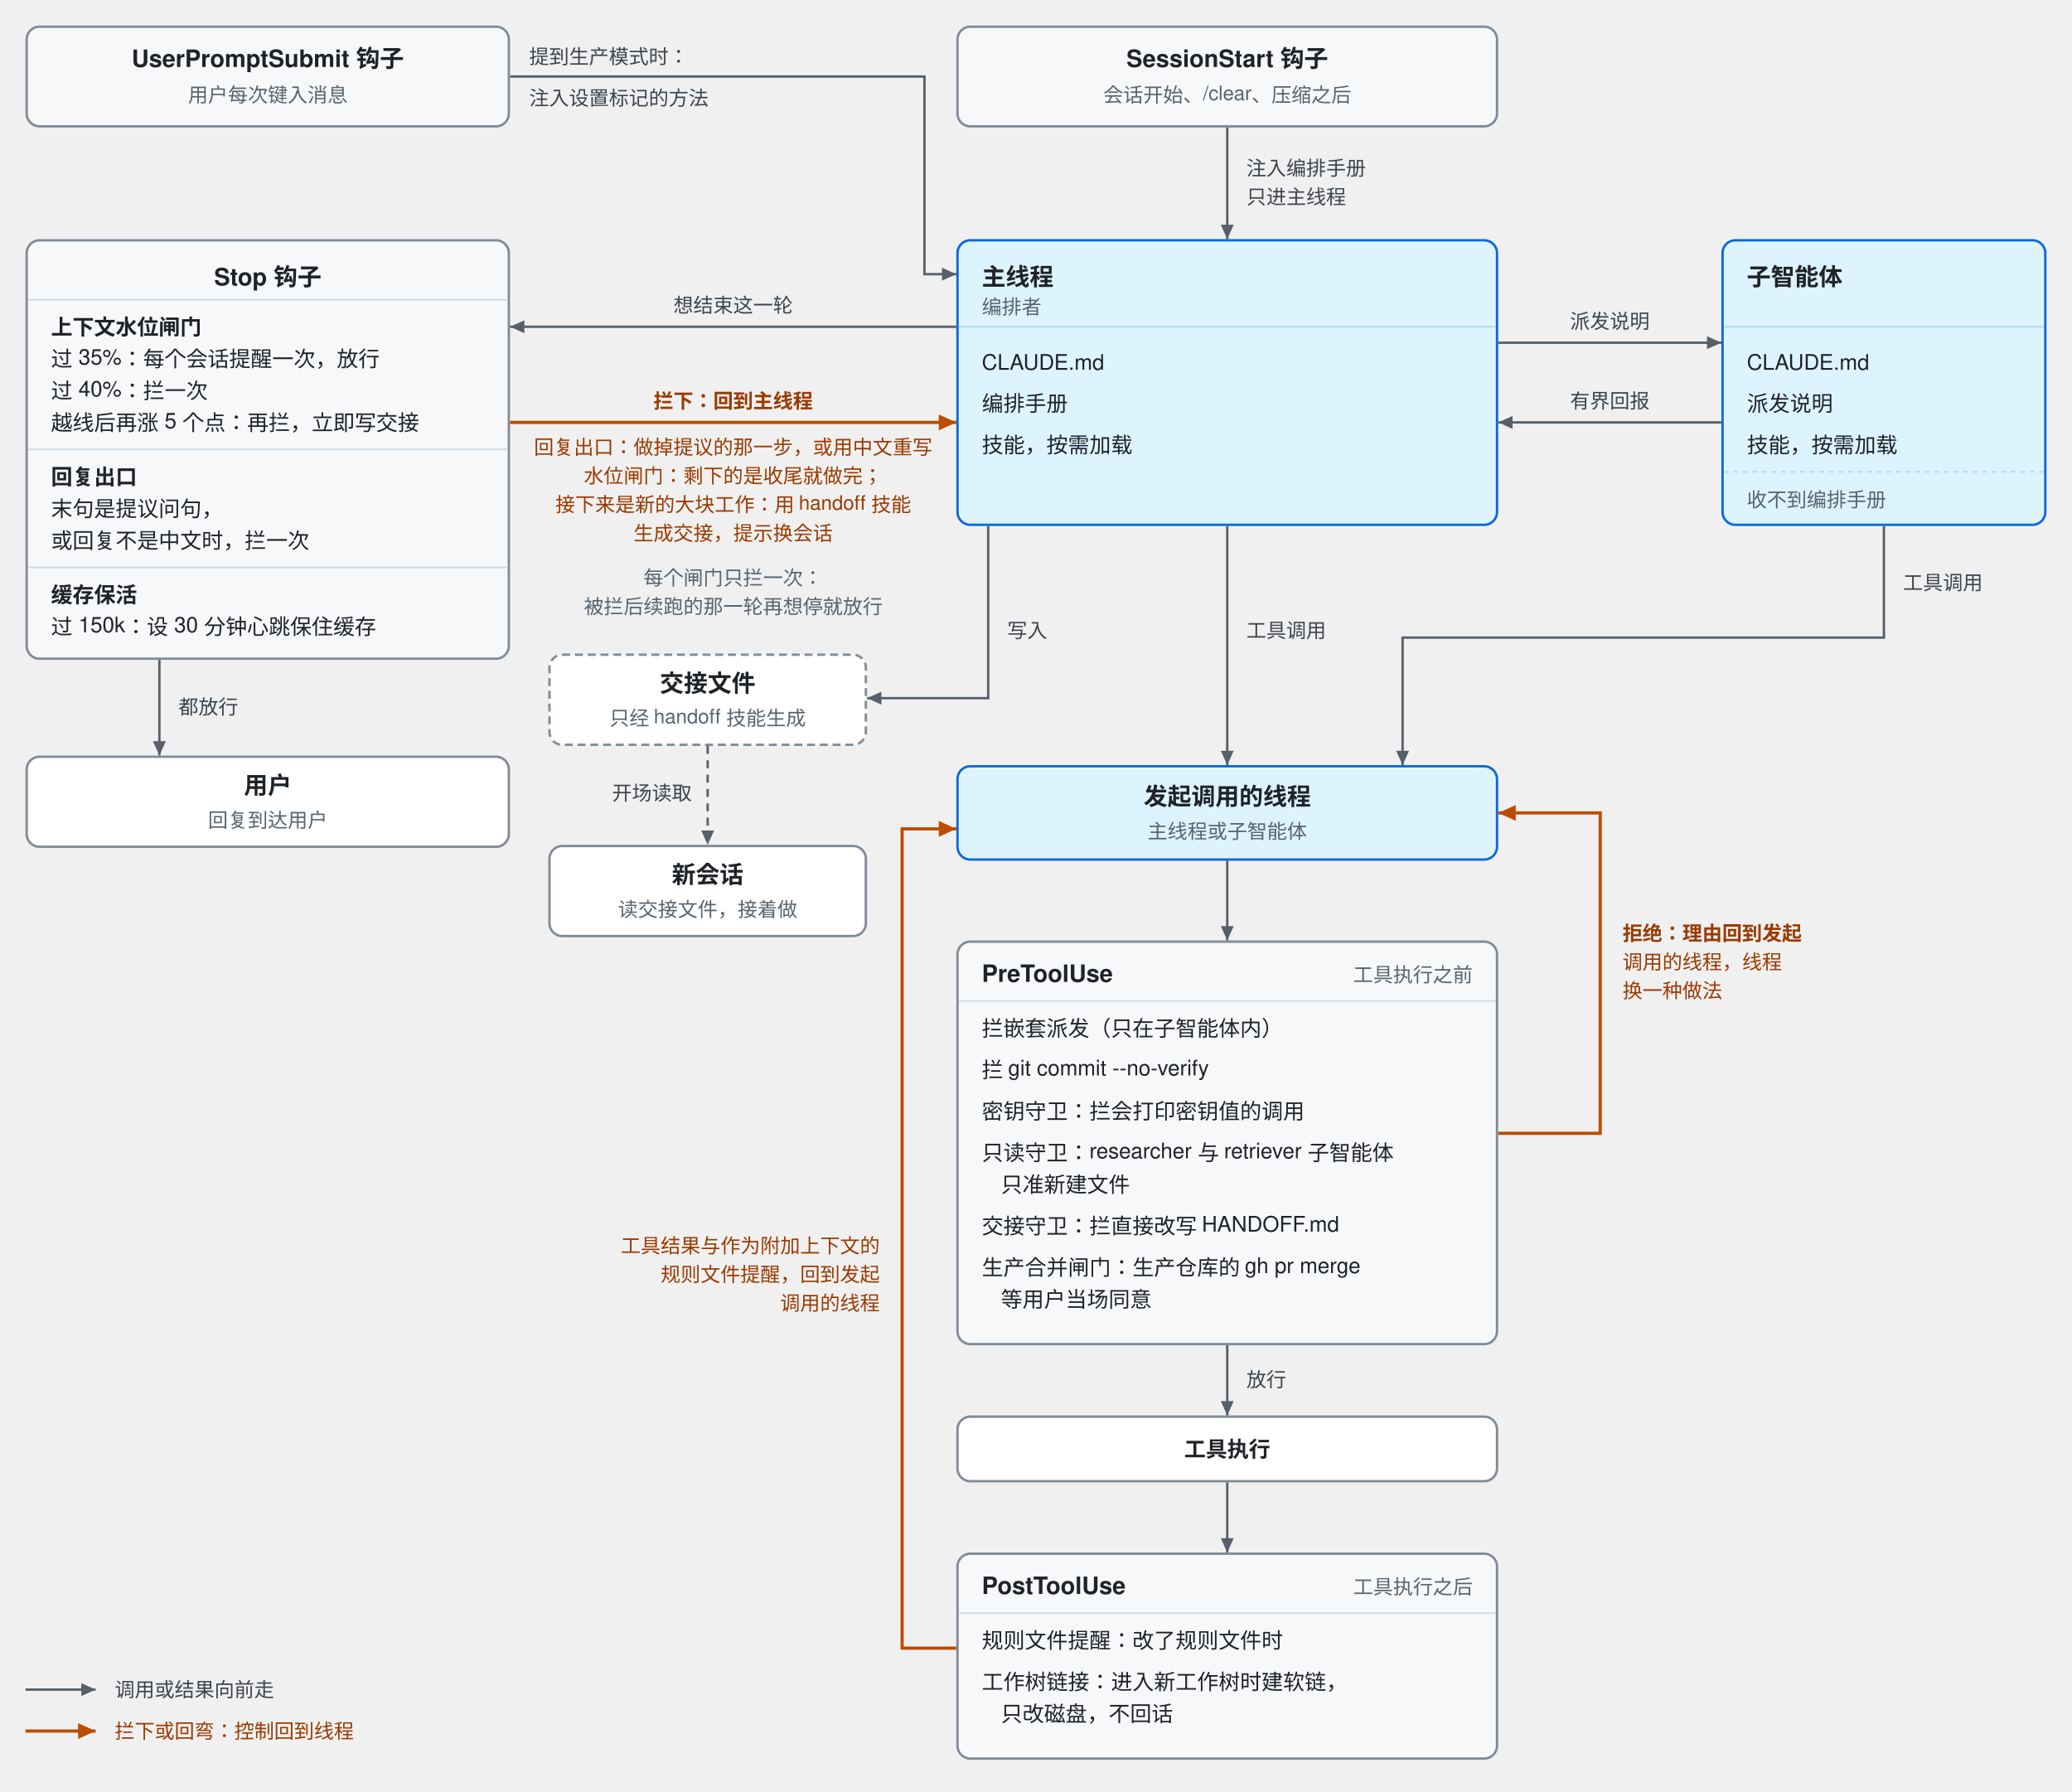
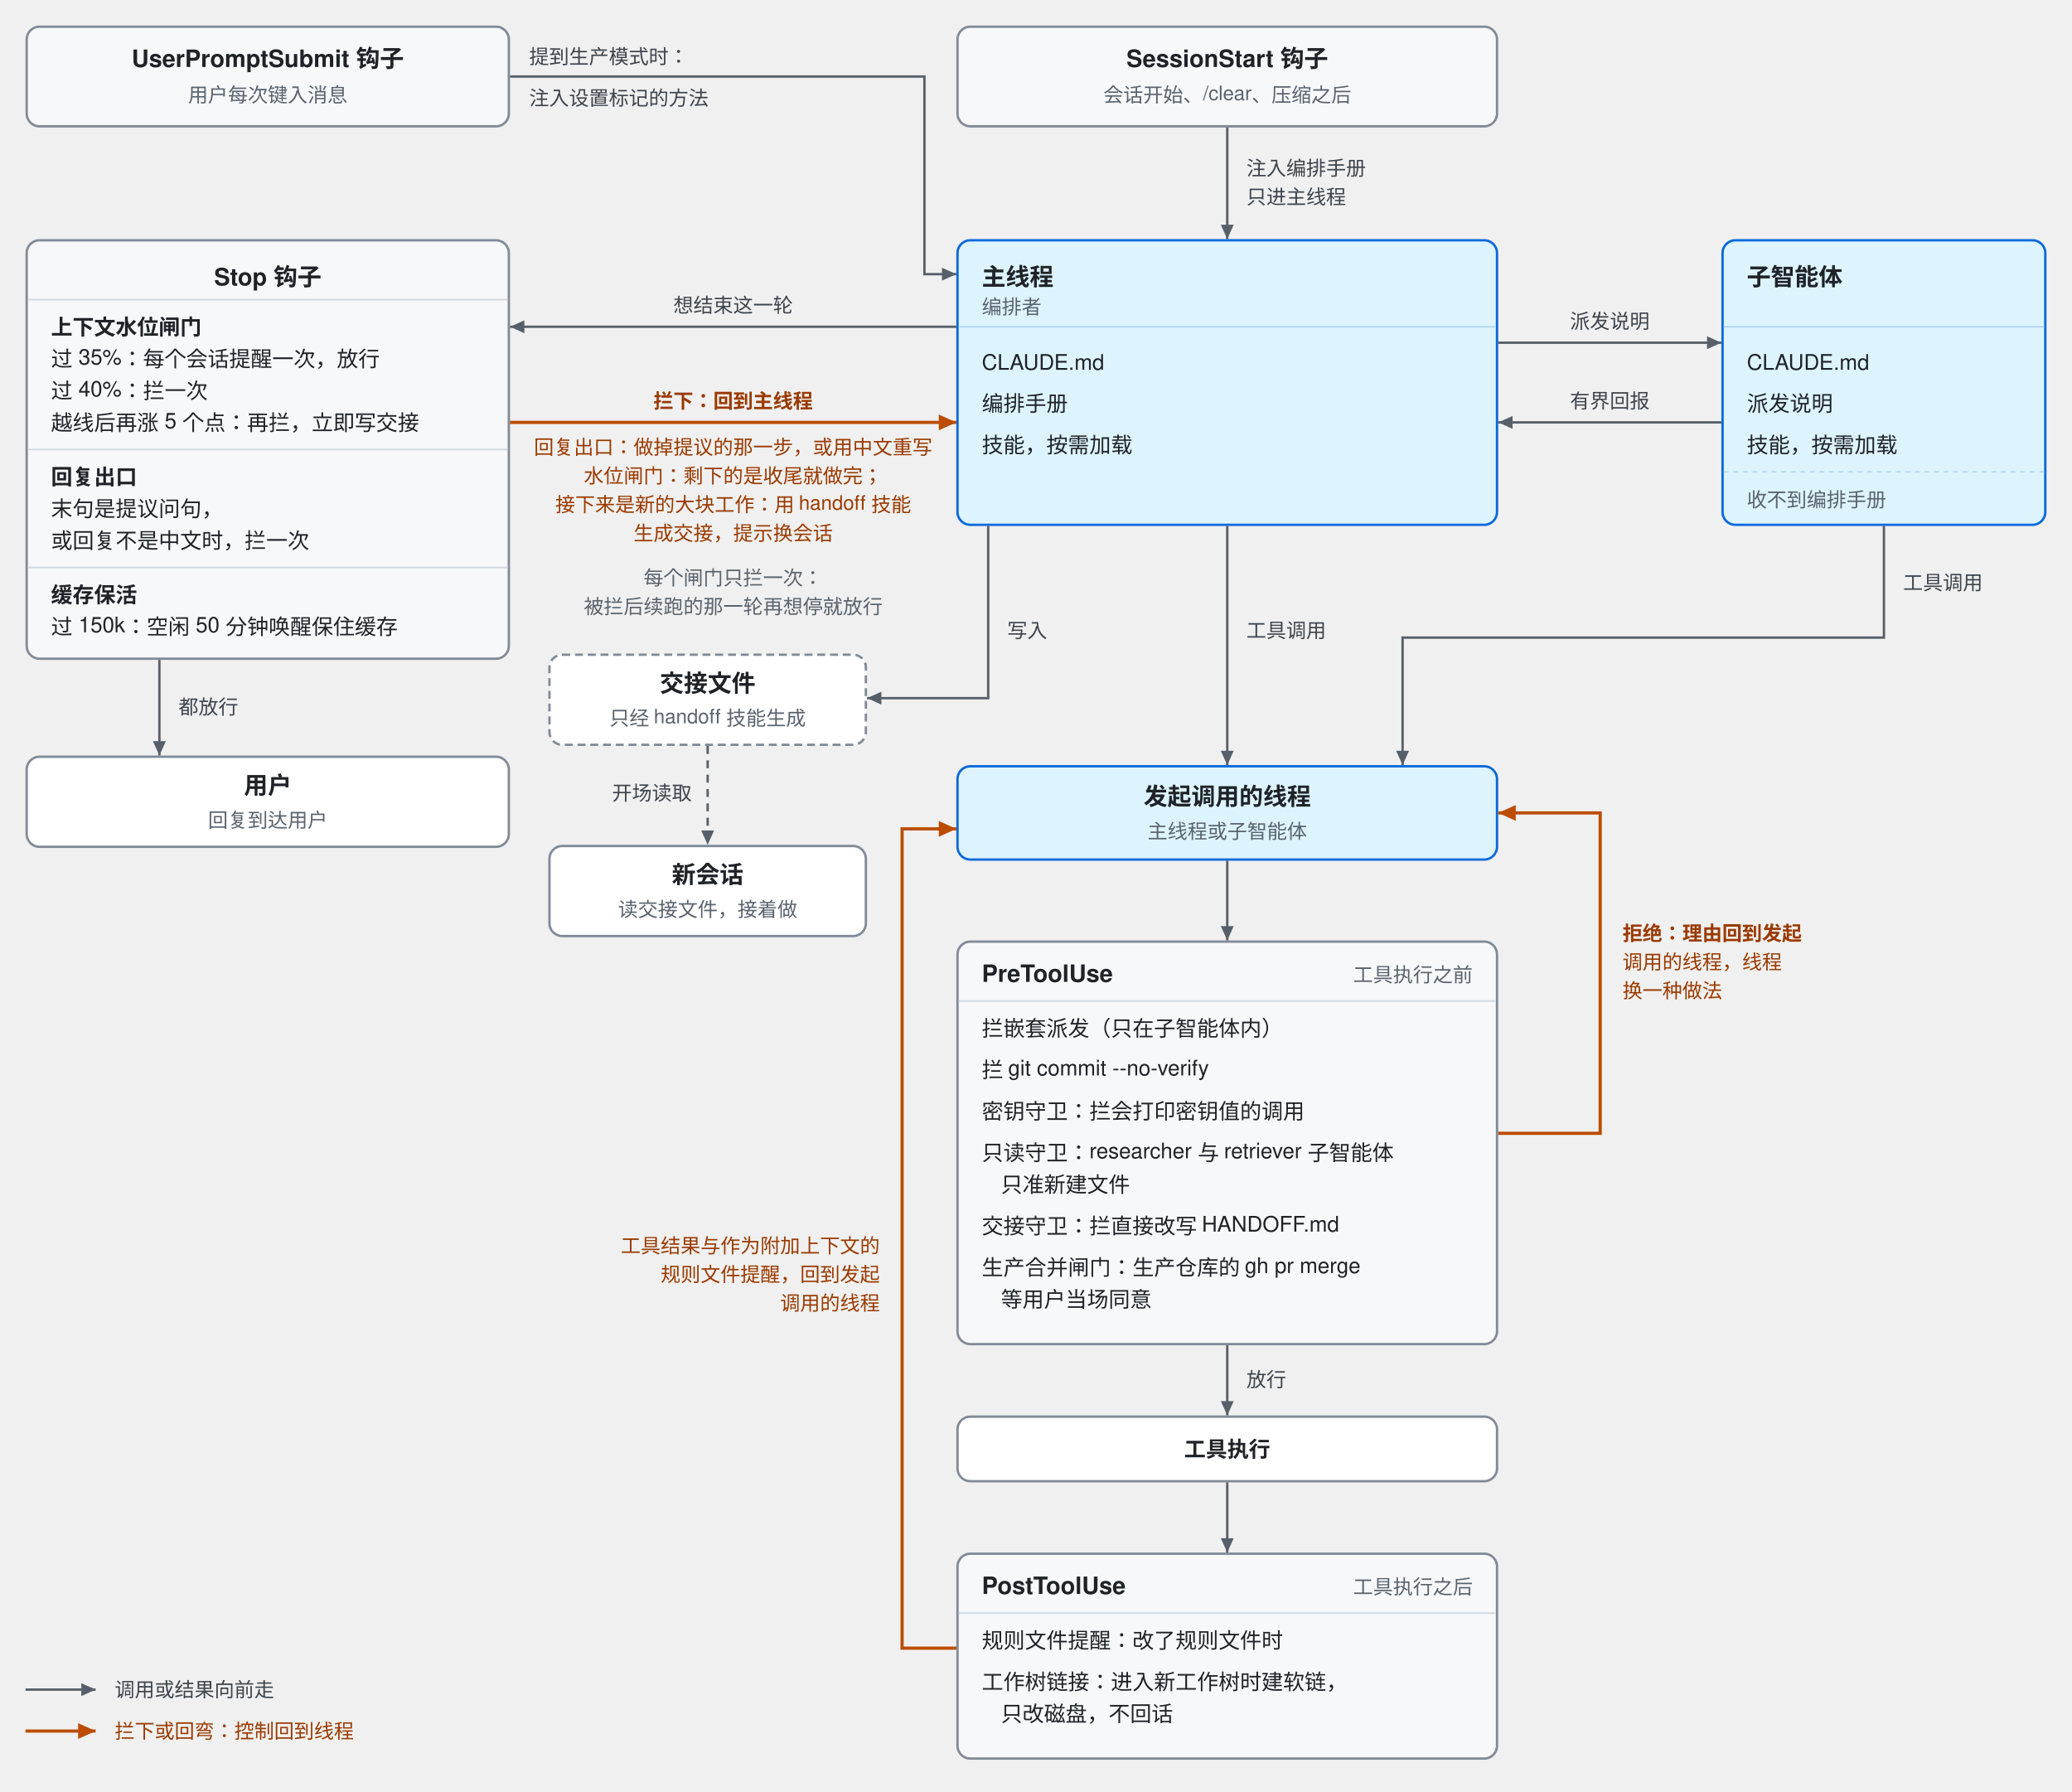
- <svg xmlns="http://www.w3.org/2000/svg" width="1300" height="1124" viewBox="0 0 1300 1124" role="img" aria-label="架构图，画的是一轮工作怎样运行。会话开始、/clear 与压缩之后，SessionStart 钩子把编排手册注入主线程，子智能体收不到。用户本人键入的消息提到生产模式时，UserPromptSubmit 钩子给主线程注入一句说明，讲怎样设置与查看仓库的生产标记。主线程向子智能体发出派发说明，子智能体交回有界回报。两条线程的每次工具调用在工具执行之前都经过 PreToolUse：子智能体内的嵌套派发、git commit --no-verify、会打印密钥值的调用、直接改写 HANDOFF.md，以及 researcher 或 retriever 子智能体改动、移动或删除已有文件的操作都被拒绝，researcher 与 retriever 子智能体读文件、跑命令与新建文件都放行；在标成生产的仓库里执行 gh pr merge，要等用户当场同意才执行；拒绝理由回到发起调用的线程，线程换一种做法；放行的调用交给工具执行。工具执行之后，PostToolUse 在改了规则文件时把规则文件提醒作为附加上下文送回发起调用的线程，在进入新工作树时把主检出目录中的 CLAUDE.md、node_modules 与 .env* 软链进这个工作树，不回话。主线程想结束这一轮时经过 Stop 钩子，都放行则这一轮结束。上下文水位闸门过 35% 时每个会话提醒一次并放行，没有会话暂存目录时则每轮提醒，过 40% 拦一次，此后以上次拦截时的水位为基准，每再涨 5 个百分点就再拦一次；回复出口在回复末句是提议问句时拦一次，仅 zh/ 副本的安装里，较长的回复主要不是中文时也拦一次；缓存保活在主线程上下文达到 150,000 词元且没有仍有效的保活时拦一次，主线程随后设一个每 30 分钟一次的重复任务，用户离开期间提示词缓存因此不过期。拦下都回到主线程。被回复出口拦下，主线程要么直接把提议的那一步做掉，要么在确实需要用户拍板时按背景、各选项的后果与推荐的格式重新提问，因语言被拦时用中文重写。被水位闸门第一次拦下，已有上下文能做完的收尾就做完，接下来是新的大块工作时用 handoff 技能生成交接文件，提示用户换新会话；此后每次再被拦都立即生成交接文件。新会话读交接文件接着做。所有 Stop 钩子都不会拦刚被拦下而续跑的那一轮，所以这一轮再想停就放行。" font-family="system-ui, -apple-system, 'Segoe UI', Helvetica, Arial, sans-serif">
+ <svg xmlns="http://www.w3.org/2000/svg" width="1300" height="1124" viewBox="0 0 1300 1124" role="img" aria-label="架构图，画的是一轮工作怎样运行。会话开始、/clear 与压缩之后，SessionStart 钩子把编排手册注入主线程，子智能体收不到。用户本人键入的消息提到生产模式时，UserPromptSubmit 钩子给主线程注入一句说明，讲怎样设置与查看仓库的生产标记。主线程向子智能体发出派发说明，子智能体交回有界回报。两条线程的每次工具调用在工具执行之前都经过 PreToolUse：子智能体内的嵌套派发、git commit --no-verify、会打印密钥值的调用、直接改写 HANDOFF.md，以及 researcher 或 retriever 子智能体改动、移动或删除已有文件的操作都被拒绝，researcher 与 retriever 子智能体读文件、跑命令与新建文件都放行；在标成生产的仓库里执行 gh pr merge，要等用户当场同意才执行；拒绝理由回到发起调用的线程，线程换一种做法；放行的调用交给工具执行。工具执行之后，PostToolUse 在改了规则文件时把规则文件提醒作为附加上下文送回发起调用的线程，在进入新工作树时把主检出目录中的 CLAUDE.md、node_modules 与 .env* 软链进这个工作树，不回话。主线程想结束这一轮时经过 Stop 钩子，都放行则这一轮结束。上下文水位闸门过 35% 时每个会话提醒一次并放行，没有会话暂存目录时则每轮提醒，过 40% 拦一次，此后以上次拦截时的水位为基准，每再涨 5 个百分点就再拦一次；回复出口在回复末句是提议问句时拦一次，仅 zh/ 副本的安装里，较长的回复主要不是中文时也拦一次；主线程上下文达到 150,000 词元后，缓存保活在后台等待，50 分钟里没有新的一轮就唤醒主线程只回一个句点，用户离开期间提示词缓存因此不过期。拦下都回到主线程。被回复出口拦下，主线程要么直接把提议的那一步做掉，要么在确实需要用户拍板时按背景、各选项的后果与推荐的格式重新提问，因语言被拦时用中文重写。被水位闸门第一次拦下，已有上下文能做完的收尾就做完，接下来是新的大块工作时用 handoff 技能生成交接文件，提示用户换新会话；此后每次再被拦都立即生成交接文件。新会话读交接文件接着做。所有 Stop 钩子都不会拦刚被拦下而续跑的那一轮，所以这一轮再想停就放行。" font-family="system-ui, -apple-system, 'Segoe UI', Helvetica, Arial, sans-serif">
  <defs>
    <marker id="arrow" viewBox="0 0 10 10" refX="10" refY="5" markerWidth="9" markerHeight="9" markerUnits="userSpaceOnUse" orient="auto">
      <path d="M0,0.5 L10,5 L0,9.5 z" fill="#57606a" />
    </marker>
    <marker id="back" viewBox="0 0 10 10" refX="10" refY="5" markerWidth="11" markerHeight="11" markerUnits="userSpaceOnUse" orient="auto">
      <path d="M0,0.5 L10,5 L0,9.5 z" fill="#bc4c00" />
    </marker>
  </defs>
  <g id="userpromptsubmit">
    <rect id="ups-box" x="16.75" y="16.75" width="302.5" height="62.5" rx="8" fill="#f6f8fa" stroke="#818b98" stroke-width="1.5" />
    <text x="168" y="42" font-size="15" font-weight="600" text-anchor="middle" fill="#1f2328" data-box="ups-box">UserPromptSubmit 钩子</text>
    <text x="168" y="64" font-size="12.5" text-anchor="middle" fill="#59636e" data-box="ups-box">用户每次键入消息</text>
  </g>
  <path d="M320,48 L580,48 L580,172 L600,172" fill="none" stroke="#57606a" stroke-width="1.5" marker-end="url(#arrow)" />
  <text x="332" y="40" font-size="12.5" text-anchor="start" fill="#3d444d">提到生产模式时：</text>
  <text x="332" y="66" font-size="12.5" text-anchor="start" fill="#3d444d">注入设置标记的方法</text>
  <g id="sessionstart">
    <rect id="ss-box" x="600.75" y="16.75" width="338.5" height="62.5" rx="8" fill="#f6f8fa" stroke="#818b98" stroke-width="1.5" />
    <text x="770" y="42" font-size="15" font-weight="600" text-anchor="middle" fill="#1f2328" data-box="ss-box">SessionStart 钩子</text>
    <text x="770" y="64" font-size="12.5" text-anchor="middle" fill="#59636e" data-box="ss-box">会话开始、/clear、压缩之后</text>
  </g>
  <path d="M770,80 L770,150" fill="none" stroke="#57606a" stroke-width="1.5" marker-end="url(#arrow)" />
  <text x="782" y="110" font-size="12.5" text-anchor="start" fill="#3d444d">注入编排手册</text>
  <text x="782" y="128" font-size="12.5" text-anchor="start" fill="#3d444d">只进主线程</text>
  <g id="main">
    <rect id="main-box" x="600.75" y="150.75" width="338.5" height="178.5" rx="8" fill="#ddf4ff" stroke="#0969da" stroke-width="1.5" />
    <text x="616" y="179" font-size="15" font-weight="600" fill="#1f2328" data-box="main-box">主线程</text>
    <text x="616" y="197" font-size="12.5" fill="#59636e" data-box="main-box">编排者</text>
    <line x1="601.5" y1="205" x2="938.5" y2="205" stroke="#b6d7f2" stroke-width="1" />
    <text x="616" y="232" font-size="13.5" fill="#1f2328" data-box="main-box">CLAUDE.md</text>
    <text x="616" y="258" font-size="13.5" fill="#1f2328" data-box="main-box">编排手册</text>
    <text x="616" y="284" font-size="13.5" fill="#1f2328" data-box="main-box">技能，按需加载</text>
  </g>
  <g id="subagent">
    <rect id="sub-box" x="1080.75" y="150.75" width="202.5" height="178.5" rx="8" fill="#ddf4ff" stroke="#0969da" stroke-width="1.5" />
    <text x="1096" y="179" font-size="15" font-weight="600" fill="#1f2328" data-box="sub-box">子智能体</text>
    <line x1="1081.5" y1="205" x2="1282.5" y2="205" stroke="#b6d7f2" stroke-width="1" />
    <text x="1096" y="232" font-size="13.5" fill="#1f2328" data-box="sub-box">CLAUDE.md</text>
    <text x="1096" y="258" font-size="13.5" fill="#1f2328" data-box="sub-box">派发说明</text>
    <text x="1096" y="284" font-size="13.5" fill="#1f2328" data-box="sub-box">技能，按需加载</text>
    <line x1="1081.5" y1="296" x2="1282.5" y2="296" stroke="#b6d7f2" stroke-width="1" stroke-dasharray="3 3" />
    <text x="1096" y="318" font-size="12.5" fill="#59636e" data-box="sub-box">收不到编排手册</text>
  </g>
  <path d="M940,215 L1080,215" fill="none" stroke="#57606a" stroke-width="1.5" marker-end="url(#arrow)" />
  <text x="1010" y="206" font-size="12.5" text-anchor="middle" fill="#3d444d">派发说明</text>
  <path d="M1080,265 L940,265" fill="none" stroke="#57606a" stroke-width="1.5" marker-end="url(#arrow)" />
  <text x="1010" y="256" font-size="12.5" text-anchor="middle" fill="#3d444d">有界回报</text>
  <g id="stop">
    <rect id="stop-box" x="16.75" y="150.75" width="302.5" height="262.5" rx="8" fill="#f6f8fa" stroke="#818b98" stroke-width="1.5" />
    <text x="168" y="179" font-size="15" font-weight="600" text-anchor="middle" fill="#1f2328" data-box="stop-box">Stop 钩子</text>
    <line x1="17.5" y1="188" x2="318.5" y2="188" stroke="#d1d9e0" stroke-width="1" />
    <text x="32" y="210" font-size="13.5" font-weight="600" fill="#1f2328" data-box="stop-box">上下文水位闸门</text>
    <text x="32" y="230" font-size="13.5" fill="#1f2328" data-box="stop-box">过 35%：每个会话提醒一次，放行</text>
    <text x="32" y="250" font-size="13.5" fill="#1f2328" data-box="stop-box">过 40%：拦一次</text>
    <text x="32" y="270" font-size="13.5" fill="#1f2328" data-box="stop-box">越线后再涨 5 个点：再拦，立即写交接</text>
    <line x1="17.5" y1="282" x2="318.5" y2="282" stroke="#d1d9e0" stroke-width="1" />
    <text x="32" y="304" font-size="13.5" font-weight="600" fill="#1f2328" data-box="stop-box">回复出口</text>
    <text x="32" y="324" font-size="13.5" fill="#1f2328" data-box="stop-box">末句是提议问句，</text>
    <text x="32" y="344" font-size="13.5" fill="#1f2328" data-box="stop-box">或回复不是中文时，拦一次</text>
    <line x1="17.5" y1="356" x2="318.5" y2="356" stroke="#d1d9e0" stroke-width="1" />
    <text x="32" y="378" font-size="13.5" font-weight="600" fill="#1f2328" data-box="stop-box">缓存保活</text>
-     <text x="32" y="398" font-size="13.5" fill="#1f2328" data-box="stop-box">过 150k：设 30 分钟心跳保住缓存</text>
+     <text x="32" y="398" font-size="13.5" fill="#1f2328" data-box="stop-box">过 150k：空闲 50 分钟唤醒保住缓存</text>
  </g>
  <path d="M600,205 L320,205" fill="none" stroke="#57606a" stroke-width="1.5" marker-end="url(#arrow)" />
  <text x="460" y="196" font-size="12.5" text-anchor="middle" fill="#3d444d">想结束这一轮</text>
  <path d="M320,265 L600,265" fill="none" stroke="#bc4c00" stroke-width="2" marker-end="url(#back)" />
  <text x="460" y="256" font-size="12.5" font-weight="600" text-anchor="middle" fill="#9a3a00">拦下：回到主线程</text>
  <text x="460" y="285" font-size="12.5" text-anchor="middle" fill="#9a3a00">回复出口：做掉提议的那一步，或用中文重写</text>
  <text x="460" y="303" font-size="12.5" text-anchor="middle" fill="#9a3a00">水位闸门：剩下的是收尾就做完；</text>
  <text x="460" y="321" font-size="12.5" text-anchor="middle" fill="#9a3a00">接下来是新的大块工作：用 handoff 技能</text>
  <text x="460" y="339" font-size="12.5" text-anchor="middle" fill="#9a3a00">生成交接，提示换会话</text>
  <text x="460" y="367" font-size="12.5" text-anchor="middle" fill="#59636e">每个闸门只拦一次：</text>
  <text x="460" y="385" font-size="12.5" text-anchor="middle" fill="#59636e">被拦后续跑的那一轮再想停就放行</text>
  <path d="M100,414 L100,474" fill="none" stroke="#57606a" stroke-width="1.5" marker-end="url(#arrow)" />
  <text x="112" y="448" font-size="12.5" text-anchor="start" fill="#3d444d">都放行</text>
  <g id="user">
    <rect id="user-box" x="16.75" y="474.75" width="302.5" height="56.5" rx="8" fill="#ffffff" stroke="#818b98" stroke-width="1.5" />
    <text x="168" y="498" font-size="15" font-weight="600" text-anchor="middle" fill="#1f2328" data-box="user-box">用户</text>
    <text x="168" y="519" font-size="12.5" text-anchor="middle" fill="#59636e" data-box="user-box">回复到达用户</text>
  </g>
  <g id="handoff">
    <rect id="handoff-box" x="344.75" y="410.75" width="198.5" height="56.5" rx="8" fill="#ffffff" stroke="#818b98" stroke-width="1.5" stroke-dasharray="5 3" />
    <text x="444" y="434" font-size="15" font-weight="600" text-anchor="middle" fill="#1f2328" data-box="handoff-box">交接文件</text>
    <text x="444" y="455" font-size="12.5" text-anchor="middle" fill="#59636e" data-box="handoff-box">只经 handoff 技能生成</text>
  </g>
  <path d="M620,330 L620,438 L544,438" fill="none" stroke="#57606a" stroke-width="1.5" marker-end="url(#arrow)" />
  <text x="632" y="400" font-size="12.5" text-anchor="start" fill="#3d444d">写入</text>
  <g id="newsession">
    <rect id="new-box" x="344.75" y="530.75" width="198.5" height="56.5" rx="8" fill="#ffffff" stroke="#818b98" stroke-width="1.5" />
    <text x="444" y="554" font-size="15" font-weight="600" text-anchor="middle" fill="#1f2328" data-box="new-box">新会话</text>
    <text x="444" y="575" font-size="12.5" text-anchor="middle" fill="#59636e" data-box="new-box">读交接文件，接着做</text>
  </g>
  <path d="M444,468 L444,530" fill="none" stroke="#57606a" stroke-width="1.5" stroke-dasharray="5 4" marker-end="url(#arrow)" />
  <text x="434" y="502" font-size="12.5" text-anchor="end" fill="#3d444d">开场读取</text>
  <path d="M770,330 L770,480" fill="none" stroke="#57606a" stroke-width="1.5" marker-end="url(#arrow)" />
  <text x="782" y="400" font-size="12.5" text-anchor="start" fill="#3d444d">工具调用</text>
  <path d="M1182,330 L1182,400 L880,400 L880,480" fill="none" stroke="#57606a" stroke-width="1.5" marker-end="url(#arrow)" />
  <text x="1194" y="370" font-size="12.5" text-anchor="start" fill="#3d444d">工具调用</text>
  <g id="caller">
    <rect id="caller-box" x="600.75" y="480.75" width="338.5" height="58.5" rx="8" fill="#ddf4ff" stroke="#0969da" stroke-width="1.5" />
    <text x="770" y="505" font-size="15" font-weight="600" text-anchor="middle" fill="#1f2328" data-box="caller-box">发起调用的线程</text>
    <text x="770" y="526" font-size="12.5" text-anchor="middle" fill="#59636e" data-box="caller-box">主线程或子智能体</text>
  </g>
  <path d="M770,540 L770,590" fill="none" stroke="#57606a" stroke-width="1.5" marker-end="url(#arrow)" />
  <g id="pre">
    <rect id="pre-box" x="600.75" y="590.75" width="338.5" height="252.5" rx="8" fill="#f6f8fa" stroke="#818b98" stroke-width="1.5" />
    <text x="616" y="616" font-size="15" font-weight="600" fill="#1f2328" data-box="pre-box">PreToolUse</text>
    <text x="924" y="616" font-size="12.5" text-anchor="end" fill="#59636e" data-box="pre-box">工具执行之前</text>
    <line x1="601.5" y1="628" x2="938.5" y2="628" stroke="#d1d9e0" stroke-width="1" />
    <text x="616" y="650" font-size="13.5" fill="#1f2328" data-box="pre-box">拦嵌套派发（只在子智能体内）</text>
    <text x="616" y="676" font-size="13.5" fill="#1f2328" data-box="pre-box">拦 git commit --no-verify</text>
    <text x="616" y="702" font-size="13.5" fill="#1f2328" data-box="pre-box">密钥守卫：拦会打印密钥值的调用</text>
    <text x="616" y="728" font-size="13.5" fill="#1f2328" data-box="pre-box">只读守卫：researcher 与 retriever 子智能体</text>
    <text x="628" y="748" font-size="13.5" fill="#1f2328" data-box="pre-box">只准新建文件</text>
    <text x="616" y="774" font-size="13.5" fill="#1f2328" data-box="pre-box">交接守卫：拦直接改写 HANDOFF.md</text>
    <text x="616" y="800" font-size="13.5" fill="#1f2328" data-box="pre-box">生产合并闸门：生产仓库的 gh pr merge</text>
    <text x="628" y="820" font-size="13.5" fill="#1f2328" data-box="pre-box">等用户当场同意</text>
  </g>
  <path d="M770,844 L770,888" fill="none" stroke="#57606a" stroke-width="1.5" marker-end="url(#arrow)" />
  <text x="782" y="870" font-size="12.5" text-anchor="start" fill="#3d444d">放行</text>
  <g id="tool">
    <rect id="tool-box" x="600.75" y="888.75" width="338.5" height="40.5" rx="8" fill="#ffffff" stroke="#818b98" stroke-width="1.5" />
    <text x="770" y="914" font-size="13.5" font-weight="600" text-anchor="middle" fill="#1f2328" data-box="tool-box">工具执行</text>
  </g>
  <path d="M770,930 L770,974" fill="none" stroke="#57606a" stroke-width="1.5" marker-end="url(#arrow)" />
  <g id="post">
    <rect id="post-box" x="600.75" y="974.75" width="338.5" height="128.5" rx="8" fill="#f6f8fa" stroke="#818b98" stroke-width="1.5" />
    <text x="616" y="1000" font-size="15" font-weight="600" fill="#1f2328" data-box="post-box">PostToolUse</text>
    <text x="924" y="1000" font-size="12.5" text-anchor="end" fill="#59636e" data-box="post-box">工具执行之后</text>
    <line x1="601.5" y1="1012" x2="938.5" y2="1012" stroke="#d1d9e0" stroke-width="1" />
    <text x="616" y="1034" font-size="13.5" fill="#1f2328" data-box="post-box">规则文件提醒：改了规则文件时</text>
    <text x="616" y="1060" font-size="13.5" fill="#1f2328" data-box="post-box">工作树链接：进入新工作树时建软链，</text>
    <text x="628" y="1080" font-size="13.5" fill="#1f2328" data-box="post-box">只改磁盘，不回话</text>
  </g>
  <path d="M940,711 L1004,711 L1004,510 L940,510" fill="none" stroke="#bc4c00" stroke-width="2" marker-end="url(#back)" />
  <text x="1018" y="590" font-size="12.5" font-weight="600" text-anchor="start" fill="#9a3a00">拒绝：理由回到发起</text>
  <text x="1018" y="608" font-size="12.5" text-anchor="start" fill="#9a3a00">调用的线程，线程</text>
  <text x="1018" y="626" font-size="12.5" text-anchor="start" fill="#9a3a00">换一种做法</text>
  <path d="M600,1034 L566,1034 L566,520 L600,520" fill="none" stroke="#bc4c00" stroke-width="2" marker-end="url(#back)" />
  <text x="552" y="786" font-size="12.5" text-anchor="end" fill="#9a3a00">工具结果与作为附加上下文的</text>
  <text x="552" y="804" font-size="12.5" text-anchor="end" fill="#9a3a00">规则文件提醒，回到发起</text>
  <text x="552" y="822" font-size="12.5" text-anchor="end" fill="#9a3a00">调用的线程</text>
  <g id="legend">
    <path d="M16,1060 L60,1060" fill="none" stroke="#57606a" stroke-width="1.5" marker-end="url(#arrow)" />
    <text x="72" y="1064.5" font-size="12.5" fill="#3d444d">调用或结果向前走</text>
    <path d="M16,1086 L60,1086" fill="none" stroke="#bc4c00" stroke-width="2" marker-end="url(#back)" />
    <text x="72" y="1090.5" font-size="12.5" fill="#9a3a00">拦下或回弯：控制回到线程</text>
  </g>
</svg>
